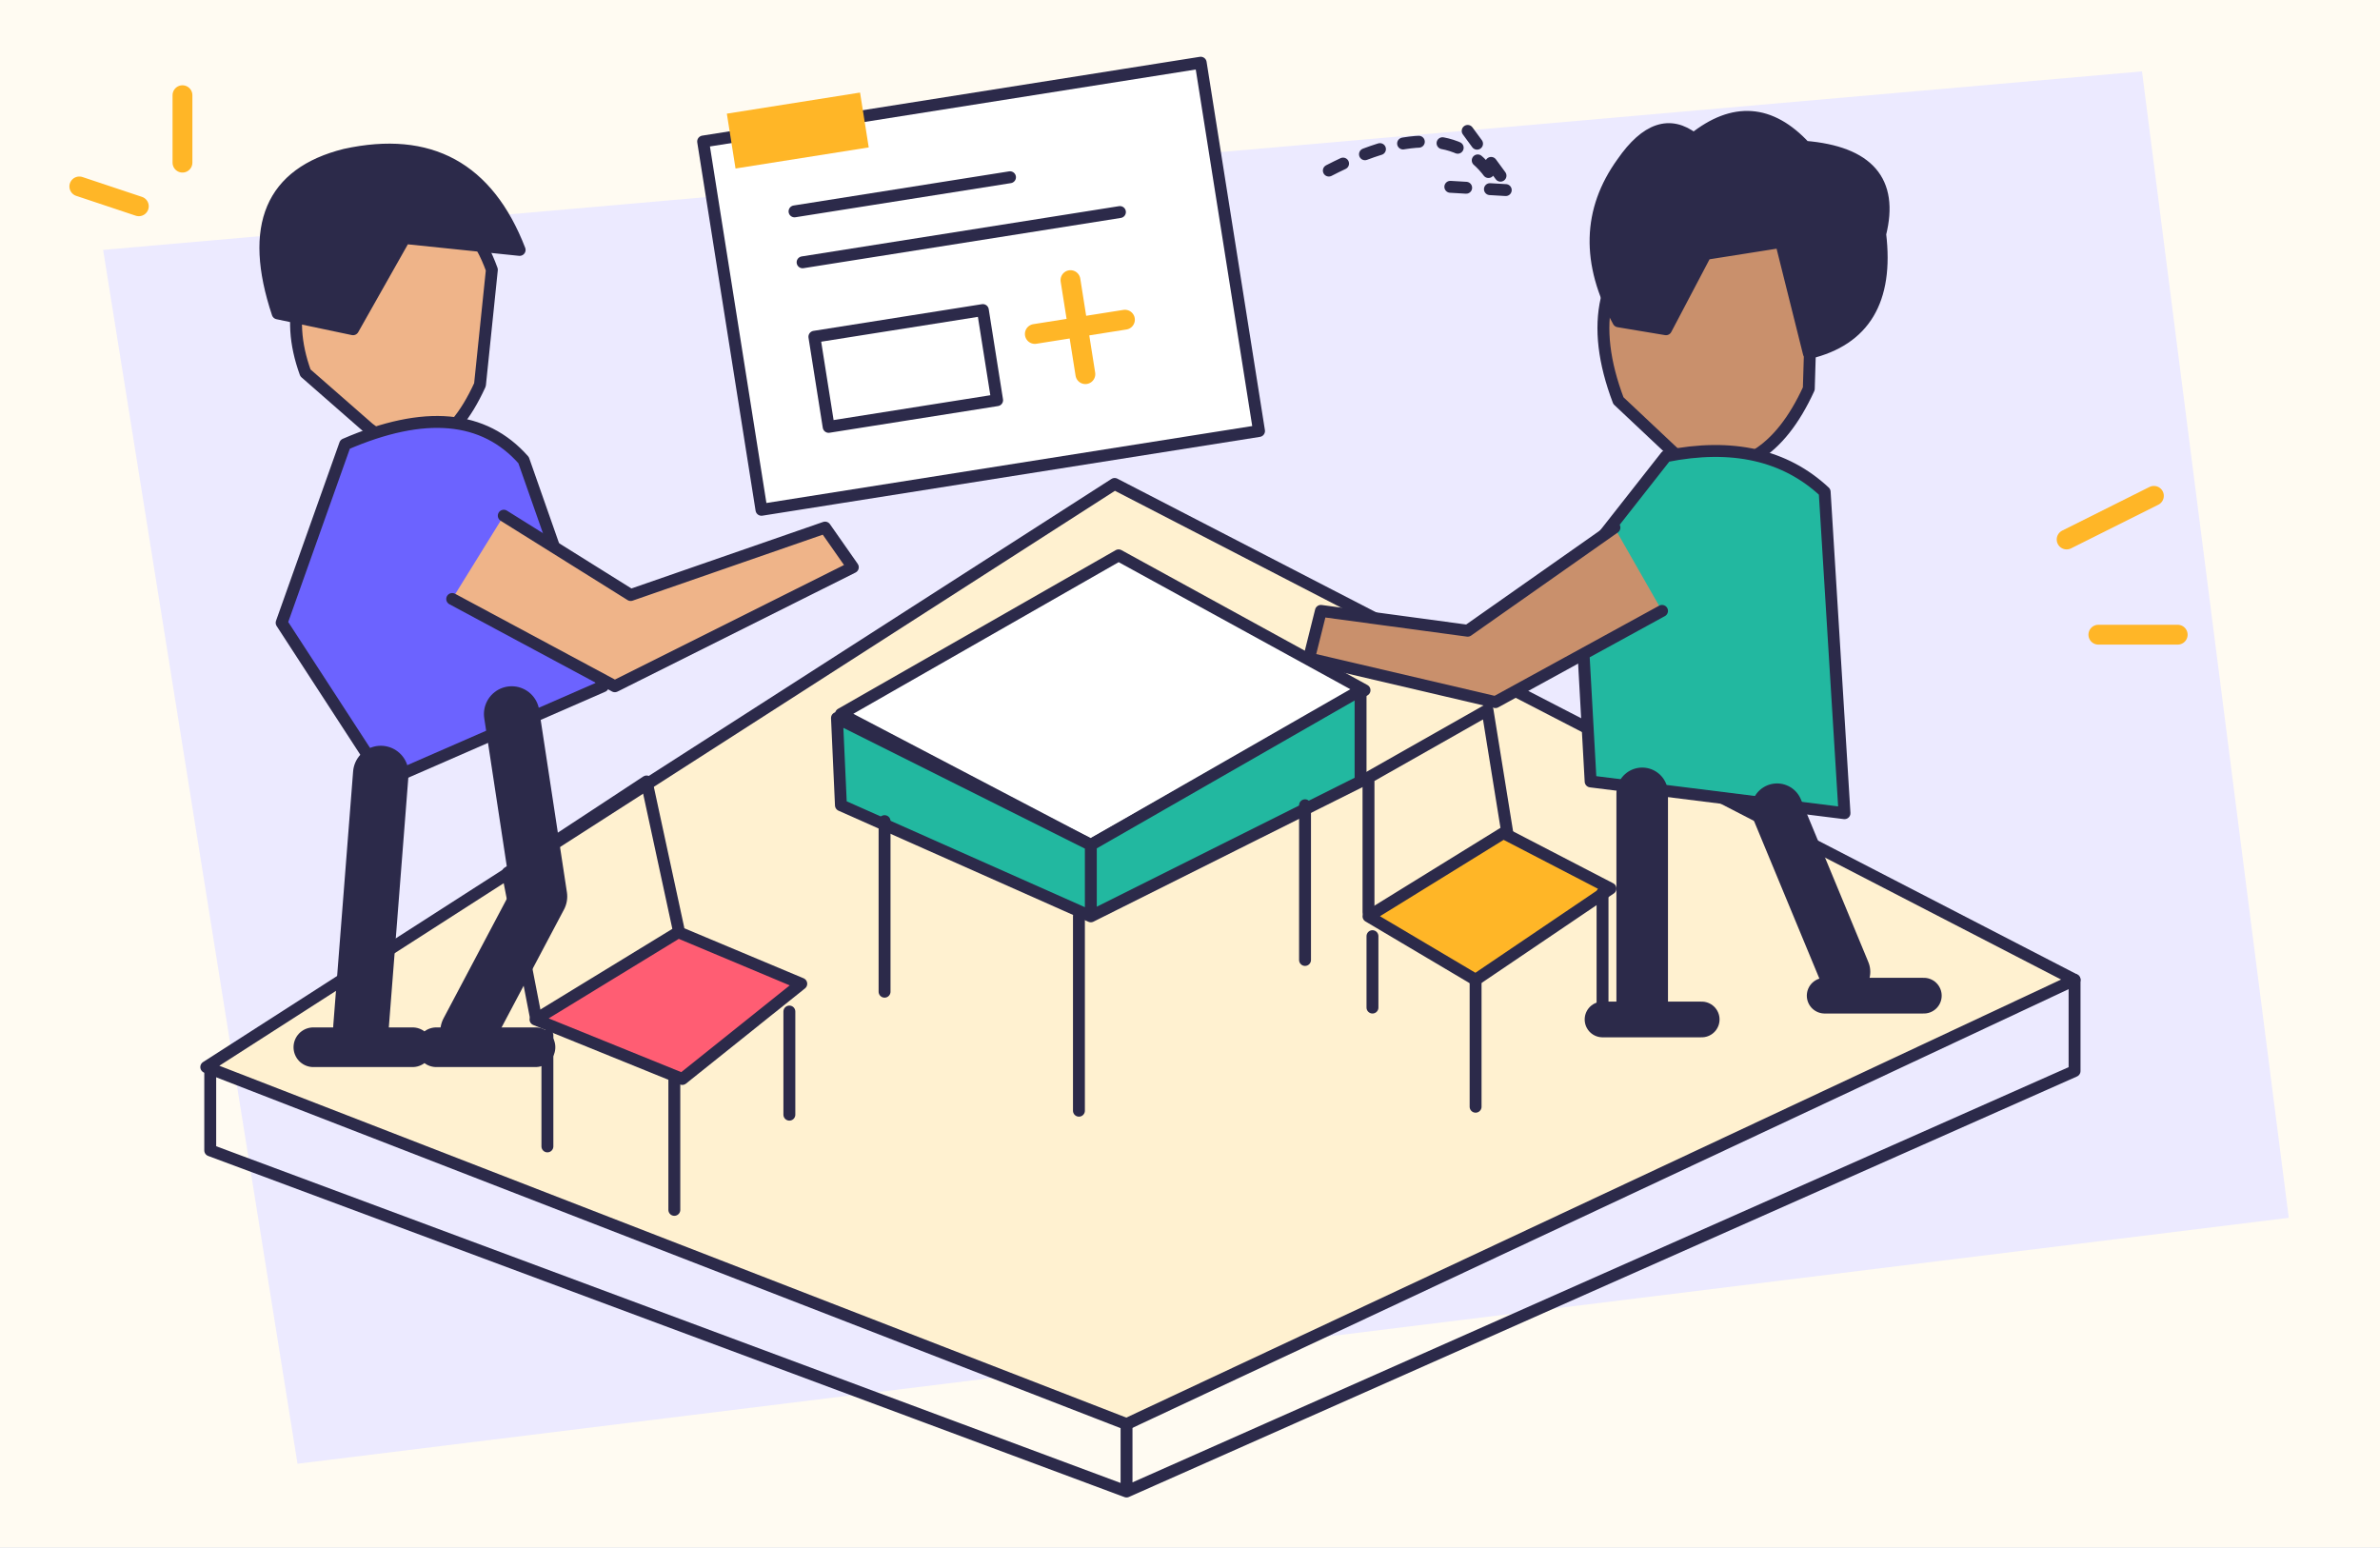
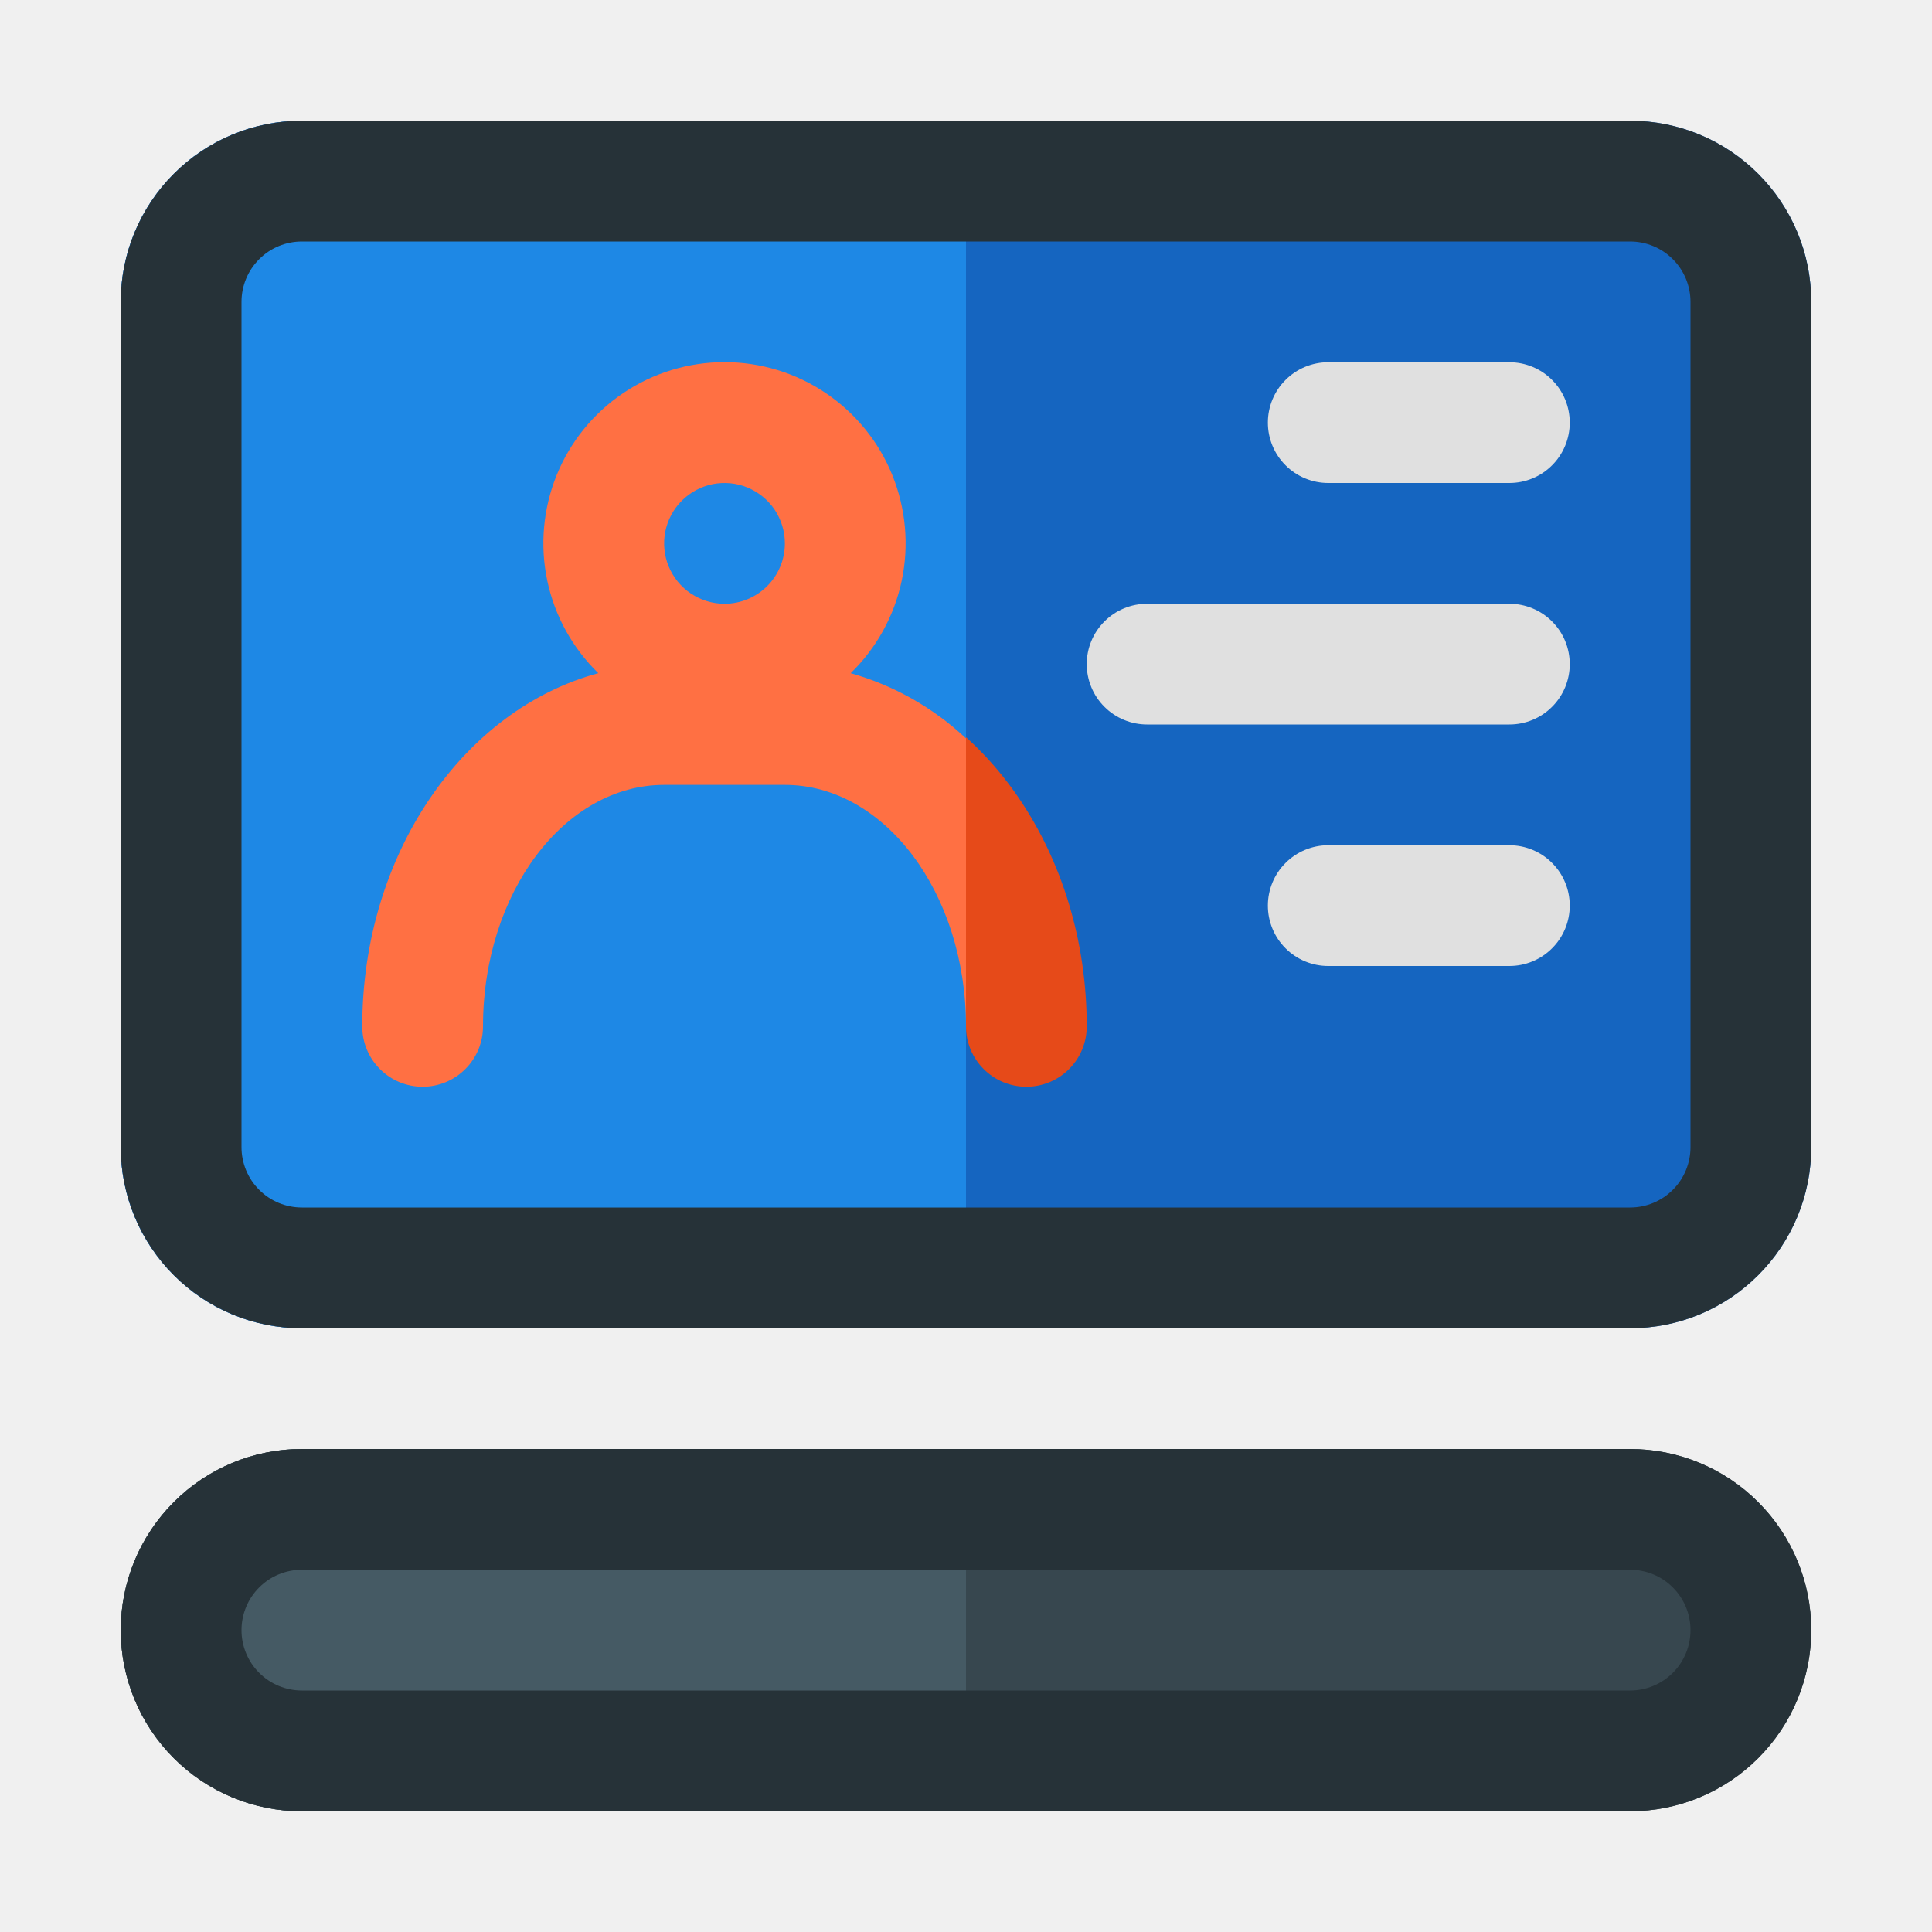
- <svg xmlns="http://www.w3.org/2000/svg" viewBox="0 0 600 390" fill="none">
-   <rect width="100%" height="100%" fill="#fffbf2" />
-   <g stroke="#2c2a4a" stroke-width="3" stroke-linecap="round" stroke-linejoin="round">
-     <path d="M26 63 540 18 577 307 75 369Z" fill="#eceaff" stroke="none" />
-     <path d="M52 269 281 122l242 125-239 112Z" fill="#fff1d0" />
-     <path d="M53 269v21l231 86 239-106v-23M284 359v17" />
-     <path d="m212 180 70-40 62 34-69 39Z" fill="white" />
-     <path d="m211 181 64 32v18l-63-28Zm64 32 68-39v23l-68 34Z" fill="#22b8a0" />
-     <path d="M223 207v43m106-47v39m-57-11v49" />
-     <path d="m345 231 34-21 27 14-34 23Z" fill="#ffb627" />
-     <path d="M345 230v-34l30-17 5 31m-8 37v32m32-54v31m-58-20v18" />
-     <path d="m171 235 31 13-30 24-37-15Z" fill="#ff5d73" />
-     <path d="m135 256-7-36 35-23 8 37m-33 27v28m32-17v33m29-50v26" />
-     <path d="M77 94q-8-22 11-38 27-13 36 12l-3 29q-11 24-28 11Z" fill="#efb489" />
-     <path d="M70 79q-11-33 17-40 32-7 44 24l-29-3-13 23Z" fill="#2c2a4a" />
-     <path d="M87 112q30-13 45 4l20 57-55 24-26-40Z" fill="#6c63ff" />
-     <path d="m127 130 32 20 49-17 7 10-60 30-41-22" fill="#efb489" />
-     <path d="m96 195-5 64m38-79 7 46-18 34" stroke-width="14" />
-     <path d="M79 264h25m6 0h25" stroke-width="10" />
-     <path d="M408 101q-11-29 10-44 25-14 39 8l-1 33q-11 24-31 19Z" fill="#c9906c" />
-     <path d="M408 81q-12-22 1-40 9-13 18-6 15-12 28 2 24 2 19 22 3 25-18 30l-7-28-19 3-10 19Z" fill="#2c2a4a" />
-     <path d="M420 115q25-5 40 9l5 81-64-8-3-54Z" fill="#22b8a0" />
-     <path d="m407 133-37 26-37-5-3 12 47 11 42-23" fill="#c9906c" />
-     <path d="M414 200v53m34-49 17 41" stroke-width="13" />
-     <path d="M404 257h25m31-6h25" stroke-width="9" />
-     <g transform="rotate(-9 268 78)">
-       <path d="M185 22h127v94H185Z" fill="white" />
-       <path d="M205 43h55m-55 13h81M205 75h43v23h-43Z" />
-       <path d="M260 83h23m-12-12v24" stroke="#ffb627" stroke-width="5" />
-       <path d="M192 16h34v14h-34Z" fill="#ffb627" stroke="none" />
-     </g>
-     <path d="M335 43q31-16 42 3m-7-13 11 15-17-1" stroke-dasharray="4 6" />
-     <path d="M46 41v-17m-11 28-15-5m501 89 22-11m-14 35h20" stroke="#ffb627" stroke-width="5" />
-   </g>
+ <svg xmlns="http://www.w3.org/2000/svg" width="800px" height="800px" viewBox="0 0 32 32" fill="none">
+   <path d="M27 2H5C3.343 2 2 3.343 2 5V19C2 20.657 3.343 22 5 22H27C28.657 22 30 20.657 30 19V5C30 3.343 28.657 2 27 2Z" fill="#1565C0" />
+   <path d="M14.09 11.15C14.518 10.734 14.813 10.2 14.936 9.615C15.059 9.031 15.004 8.423 14.78 7.87C14.556 7.317 14.171 6.843 13.676 6.51C13.181 6.176 12.597 5.998 12 5.998C11.403 5.998 10.819 6.176 10.324 6.51C9.829 6.843 9.444 7.317 9.22 7.87C8.996 8.423 8.941 9.031 9.064 9.615C9.187 10.2 9.482 10.734 9.91 11.15C7.68 11.75 6 14.14 6 17C6 17.265 6.105 17.52 6.293 17.707C6.48 17.895 6.735 18 7 18C7.265 18 7.52 17.895 7.707 17.707C7.895 17.52 8 17.265 8 17C8 14.79 9.35 13 11 13H13C14.65 13 16 14.79 16 17C16 17.265 16.105 17.52 16.293 17.707C16.48 17.895 16.735 18 17 18C17.265 18 17.52 17.895 17.707 17.707C17.895 17.52 18 17.265 18 17C18 14.14 16.32 11.75 14.09 11.15ZM12 8C12.198 8 12.391 8.059 12.556 8.169C12.72 8.278 12.848 8.435 12.924 8.617C13 8.8 13.019 9.001 12.981 9.195C12.942 9.389 12.847 9.567 12.707 9.707C12.567 9.847 12.389 9.942 12.195 9.981C12.001 10.019 11.8 10 11.617 9.924C11.435 9.848 11.278 9.72 11.168 9.556C11.059 9.391 11 9.198 11 9C11 8.735 11.105 8.48 11.293 8.293C11.48 8.105 11.735 8 12 8Z" fill="#E64A19" />
+   <path d="M25 8H22C21.735 8 21.48 7.895 21.293 7.707C21.105 7.52 21 7.265 21 7C21 6.735 21.105 6.48 21.293 6.293C21.48 6.105 21.735 6 22 6H25C25.265 6 25.52 6.105 25.707 6.293C25.895 6.48 26 6.735 26 7C26 7.265 25.895 7.52 25.707 7.707C25.52 7.895 25.265 8 25 8Z" fill="#E0E0E0" />
+   <path d="M25 12H19C18.735 12 18.48 11.895 18.293 11.707C18.105 11.52 18 11.265 18 11C18 10.735 18.105 10.48 18.293 10.293C18.48 10.105 18.735 10 19 10H25C25.265 10 25.52 10.105 25.707 10.293C25.895 10.48 26 10.735 26 11C26 11.265 25.895 11.52 25.707 11.707C25.52 11.895 25.265 12 25 12Z" fill="#E0E0E0" />
+   <path d="M25 16H22C21.735 16 21.48 15.895 21.293 15.707C21.105 15.52 21 15.265 21 15C21 14.735 21.105 14.48 21.293 14.293C21.48 14.105 21.735 14 22 14H25C25.265 14 25.52 14.105 25.707 14.293C25.895 14.48 26 14.735 26 15C26 15.265 25.895 15.52 25.707 15.707C25.52 15.895 25.265 16 25 16Z" fill="#E0E0E0" />
+   <path d="M27 24H5C4.204 24 3.441 24.316 2.879 24.879C2.316 25.441 2 26.204 2 27C2 27.796 2.316 28.559 2.879 29.121C3.441 29.684 4.204 30 5 30H27C27.796 30 28.559 29.684 29.121 29.121C29.684 28.559 30 27.796 30 27C30 26.204 29.684 25.441 29.121 24.879C28.559 24.316 27.796 24 27 24Z" fill="#37474F" />
+   <path d="M5 2C4.204 2 3.441 2.316 2.879 2.879C2.316 3.441 2 4.204 2 5V19C2 19.796 2.316 20.559 2.879 21.121C3.441 21.684 4.204 22 5 22H16V2H5Z" fill="#1E88E5" />
+   <path d="M14.09 11.15C14.518 10.734 14.813 10.2 14.936 9.615C15.059 9.031 15.004 8.423 14.78 7.87C14.556 7.317 14.171 6.843 13.676 6.51C13.181 6.176 12.597 5.998 12 5.998C11.403 5.998 10.819 6.176 10.324 6.51C9.829 6.843 9.444 7.317 9.22 7.87C8.996 8.423 8.941 9.031 9.064 9.615C9.187 10.2 9.482 10.734 9.91 11.15C7.68 11.75 6 14.14 6 17C6 17.265 6.105 17.52 6.293 17.707C6.48 17.895 6.735 18 7 18C7.265 18 7.52 17.895 7.707 17.707C7.895 17.52 8 17.265 8 17C8 14.79 9.35 13 11 13H13C14.65 13 16 14.79 16 17V12.23C15.459 11.722 14.804 11.351 14.09 11.15ZM12 10C11.802 10 11.609 9.941 11.444 9.831C11.28 9.722 11.152 9.565 11.076 9.383C11 9.2 10.981 8.999 11.019 8.805C11.058 8.611 11.153 8.433 11.293 8.293C11.433 8.153 11.611 8.058 11.805 8.019C11.999 7.981 12.2 8 12.383 8.076C12.565 8.152 12.722 8.28 12.832 8.444C12.941 8.609 13 8.802 13 9C13 9.265 12.895 9.52 12.707 9.707C12.52 9.895 12.265 10 12 10Z" fill="#FF7043" />
+   <path d="M5 24C4.204 24 3.441 24.316 2.879 24.879C2.316 25.441 2 26.204 2 27C2 27.796 2.316 28.559 2.879 29.121C3.441 29.684 4.204 30 5 30H16V24H5Z" fill="#455A64" />
+   <path d="M27 2H5C4.204 2 3.441 2.316 2.879 2.879C2.316 3.441 2 4.204 2 5V19C2 19.796 2.316 20.559 2.879 21.121C3.441 21.684 4.204 22 5 22H27C27.796 22 28.559 21.684 29.121 21.121C29.684 20.559 30 19.796 30 19V5C30 4.204 29.684 3.441 29.121 2.879C28.559 2.316 27.796 2 27 2ZM28 19C28 19.265 27.895 19.52 27.707 19.707C27.52 19.895 27.265 20 27 20H5C4.735 20 4.48 19.895 4.293 19.707C4.105 19.52 4 19.265 4 19V5C4 4.735 4.105 4.48 4.293 4.293C4.48 4.105 4.735 4 5 4H27C27.265 4 27.52 4.105 27.707 4.293C27.895 4.48 28 4.735 28 5V19Z" fill="#263238" />
+   <path d="M27 24H5C4.204 24 3.441 24.316 2.879 24.879C2.316 25.441 2 26.204 2 27C2 27.796 2.316 28.559 2.879 29.121C3.441 29.684 4.204 30 5 30H27C27.796 30 28.559 29.684 29.121 29.121C29.684 28.559 30 27.796 30 27C30 26.204 29.684 25.441 29.121 24.879C28.559 24.316 27.796 24 27 24ZM27 28H5C4.735 28 4.48 27.895 4.293 27.707C4.105 27.52 4 27.265 4 27C4 26.735 4.105 26.48 4.293 26.293C4.48 26.105 4.735 26 5 26H27C27.265 26 27.52 26.105 27.707 26.293C27.895 26.48 28 26.735 28 27C28 27.265 27.895 27.52 27.707 27.707C27.52 27.895 27.265 28 27 28Z" fill="#263238" />
</svg>
